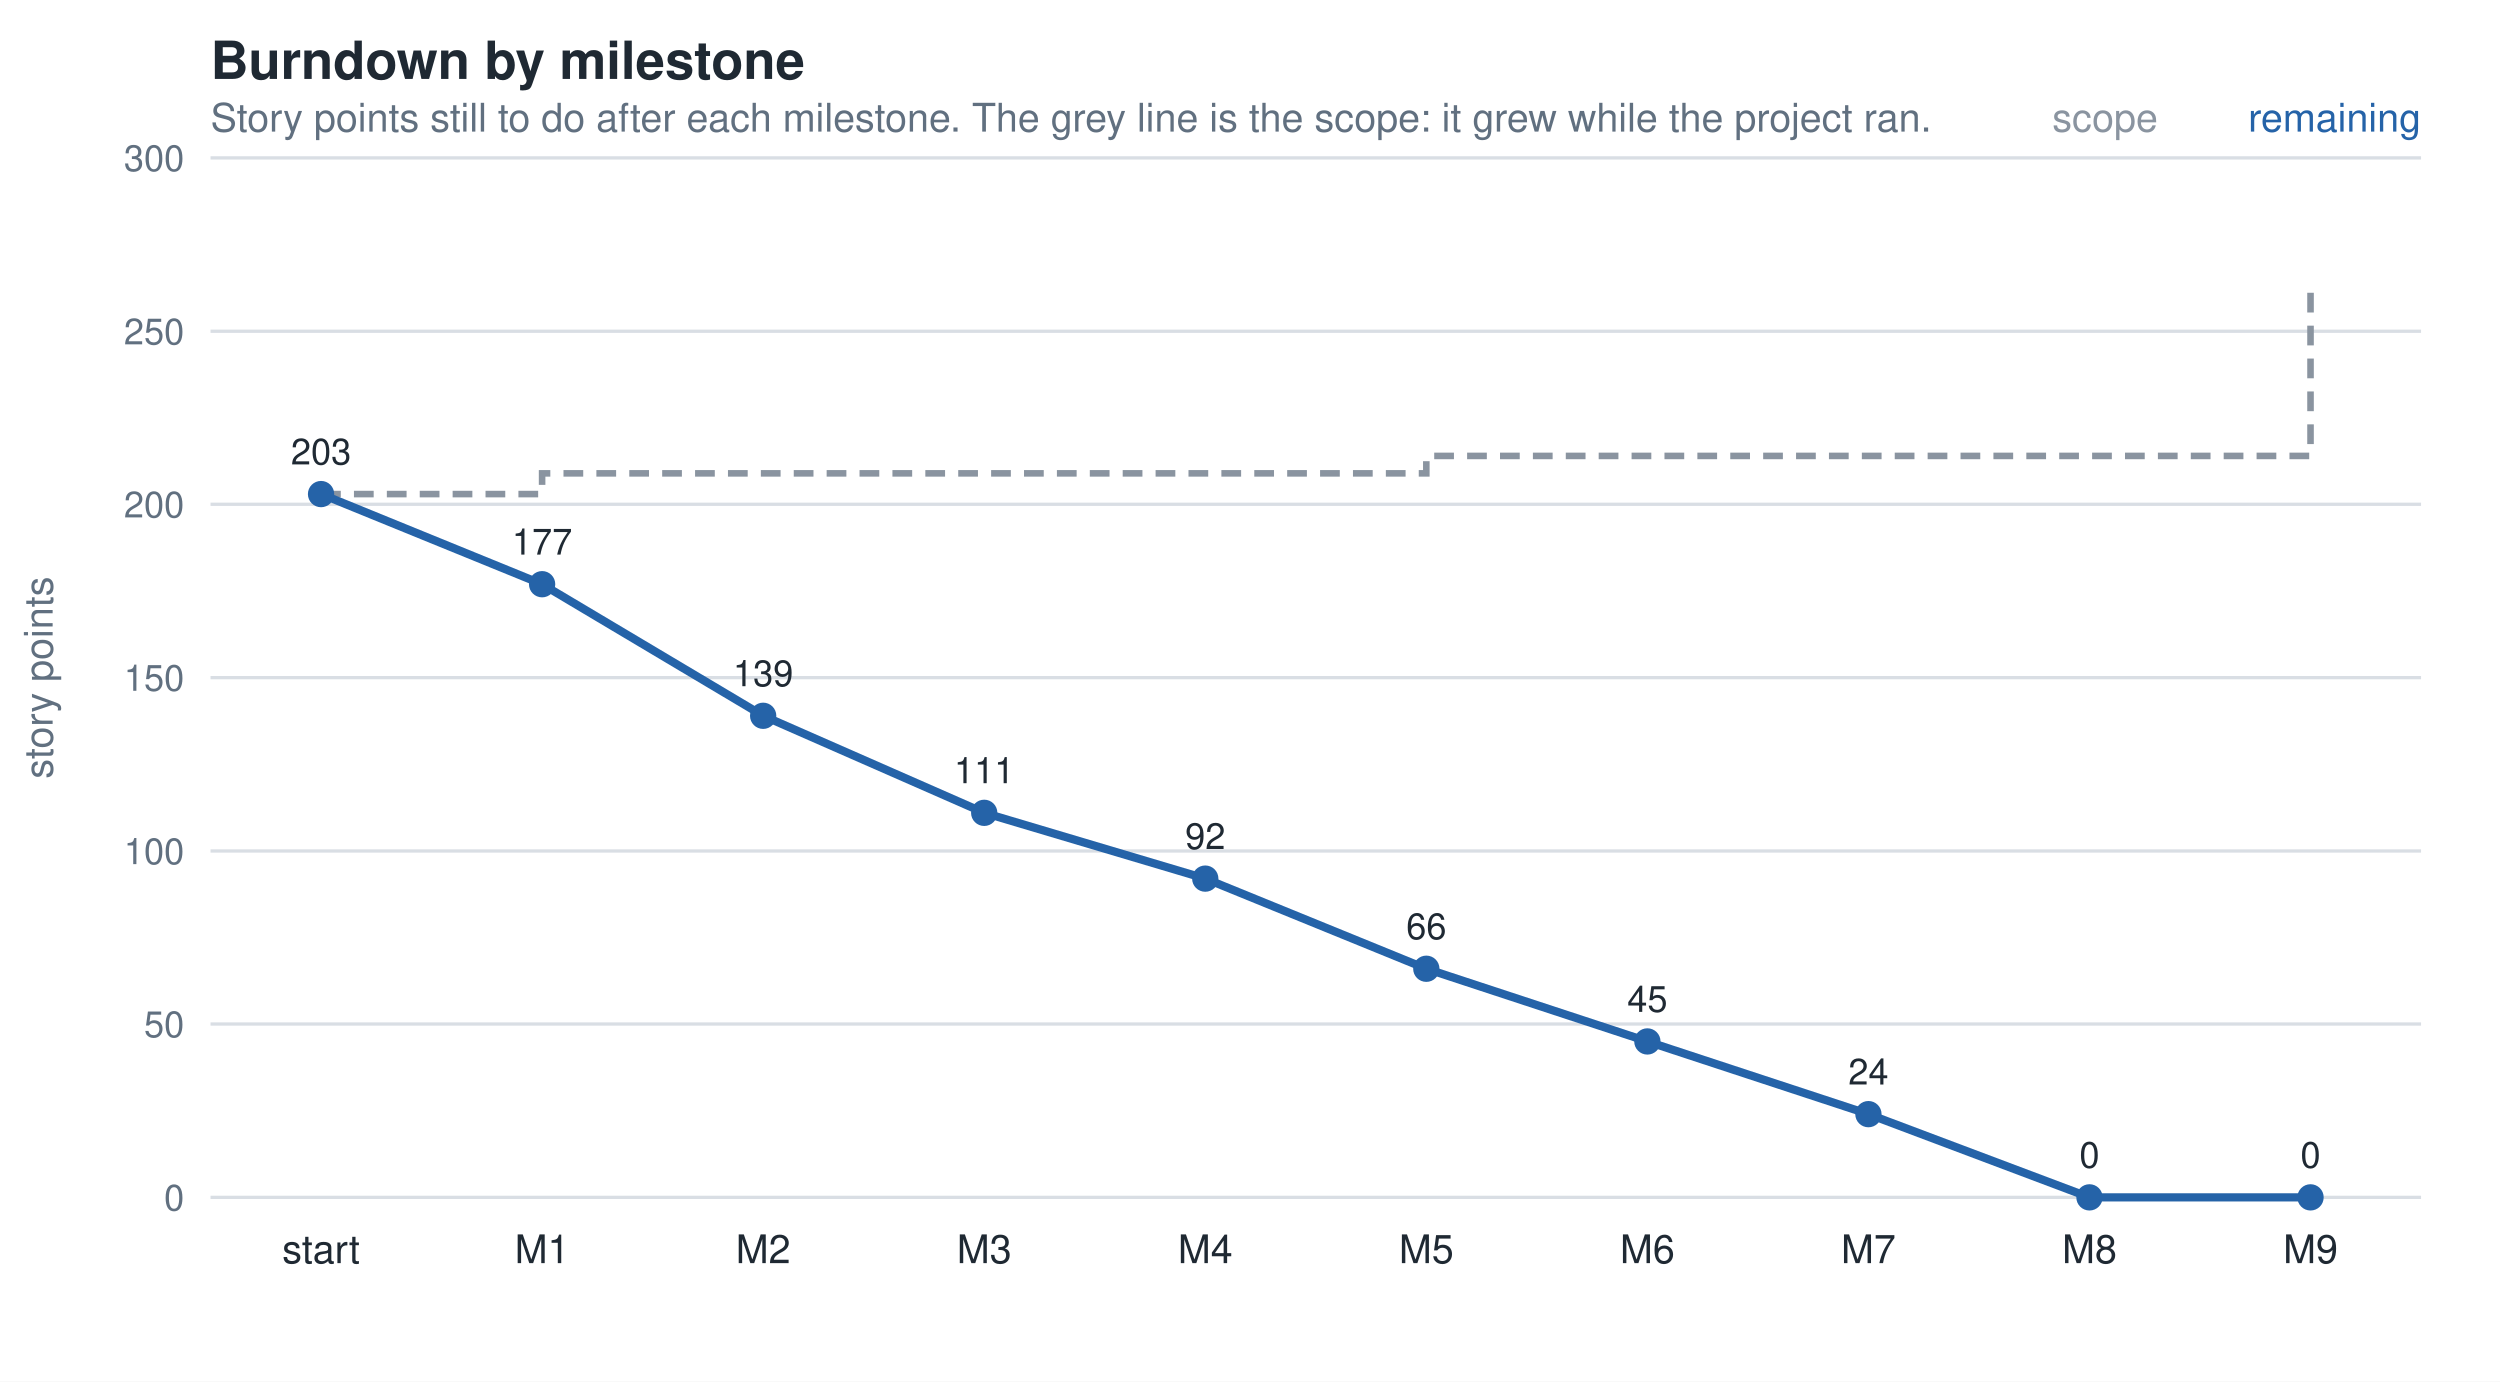
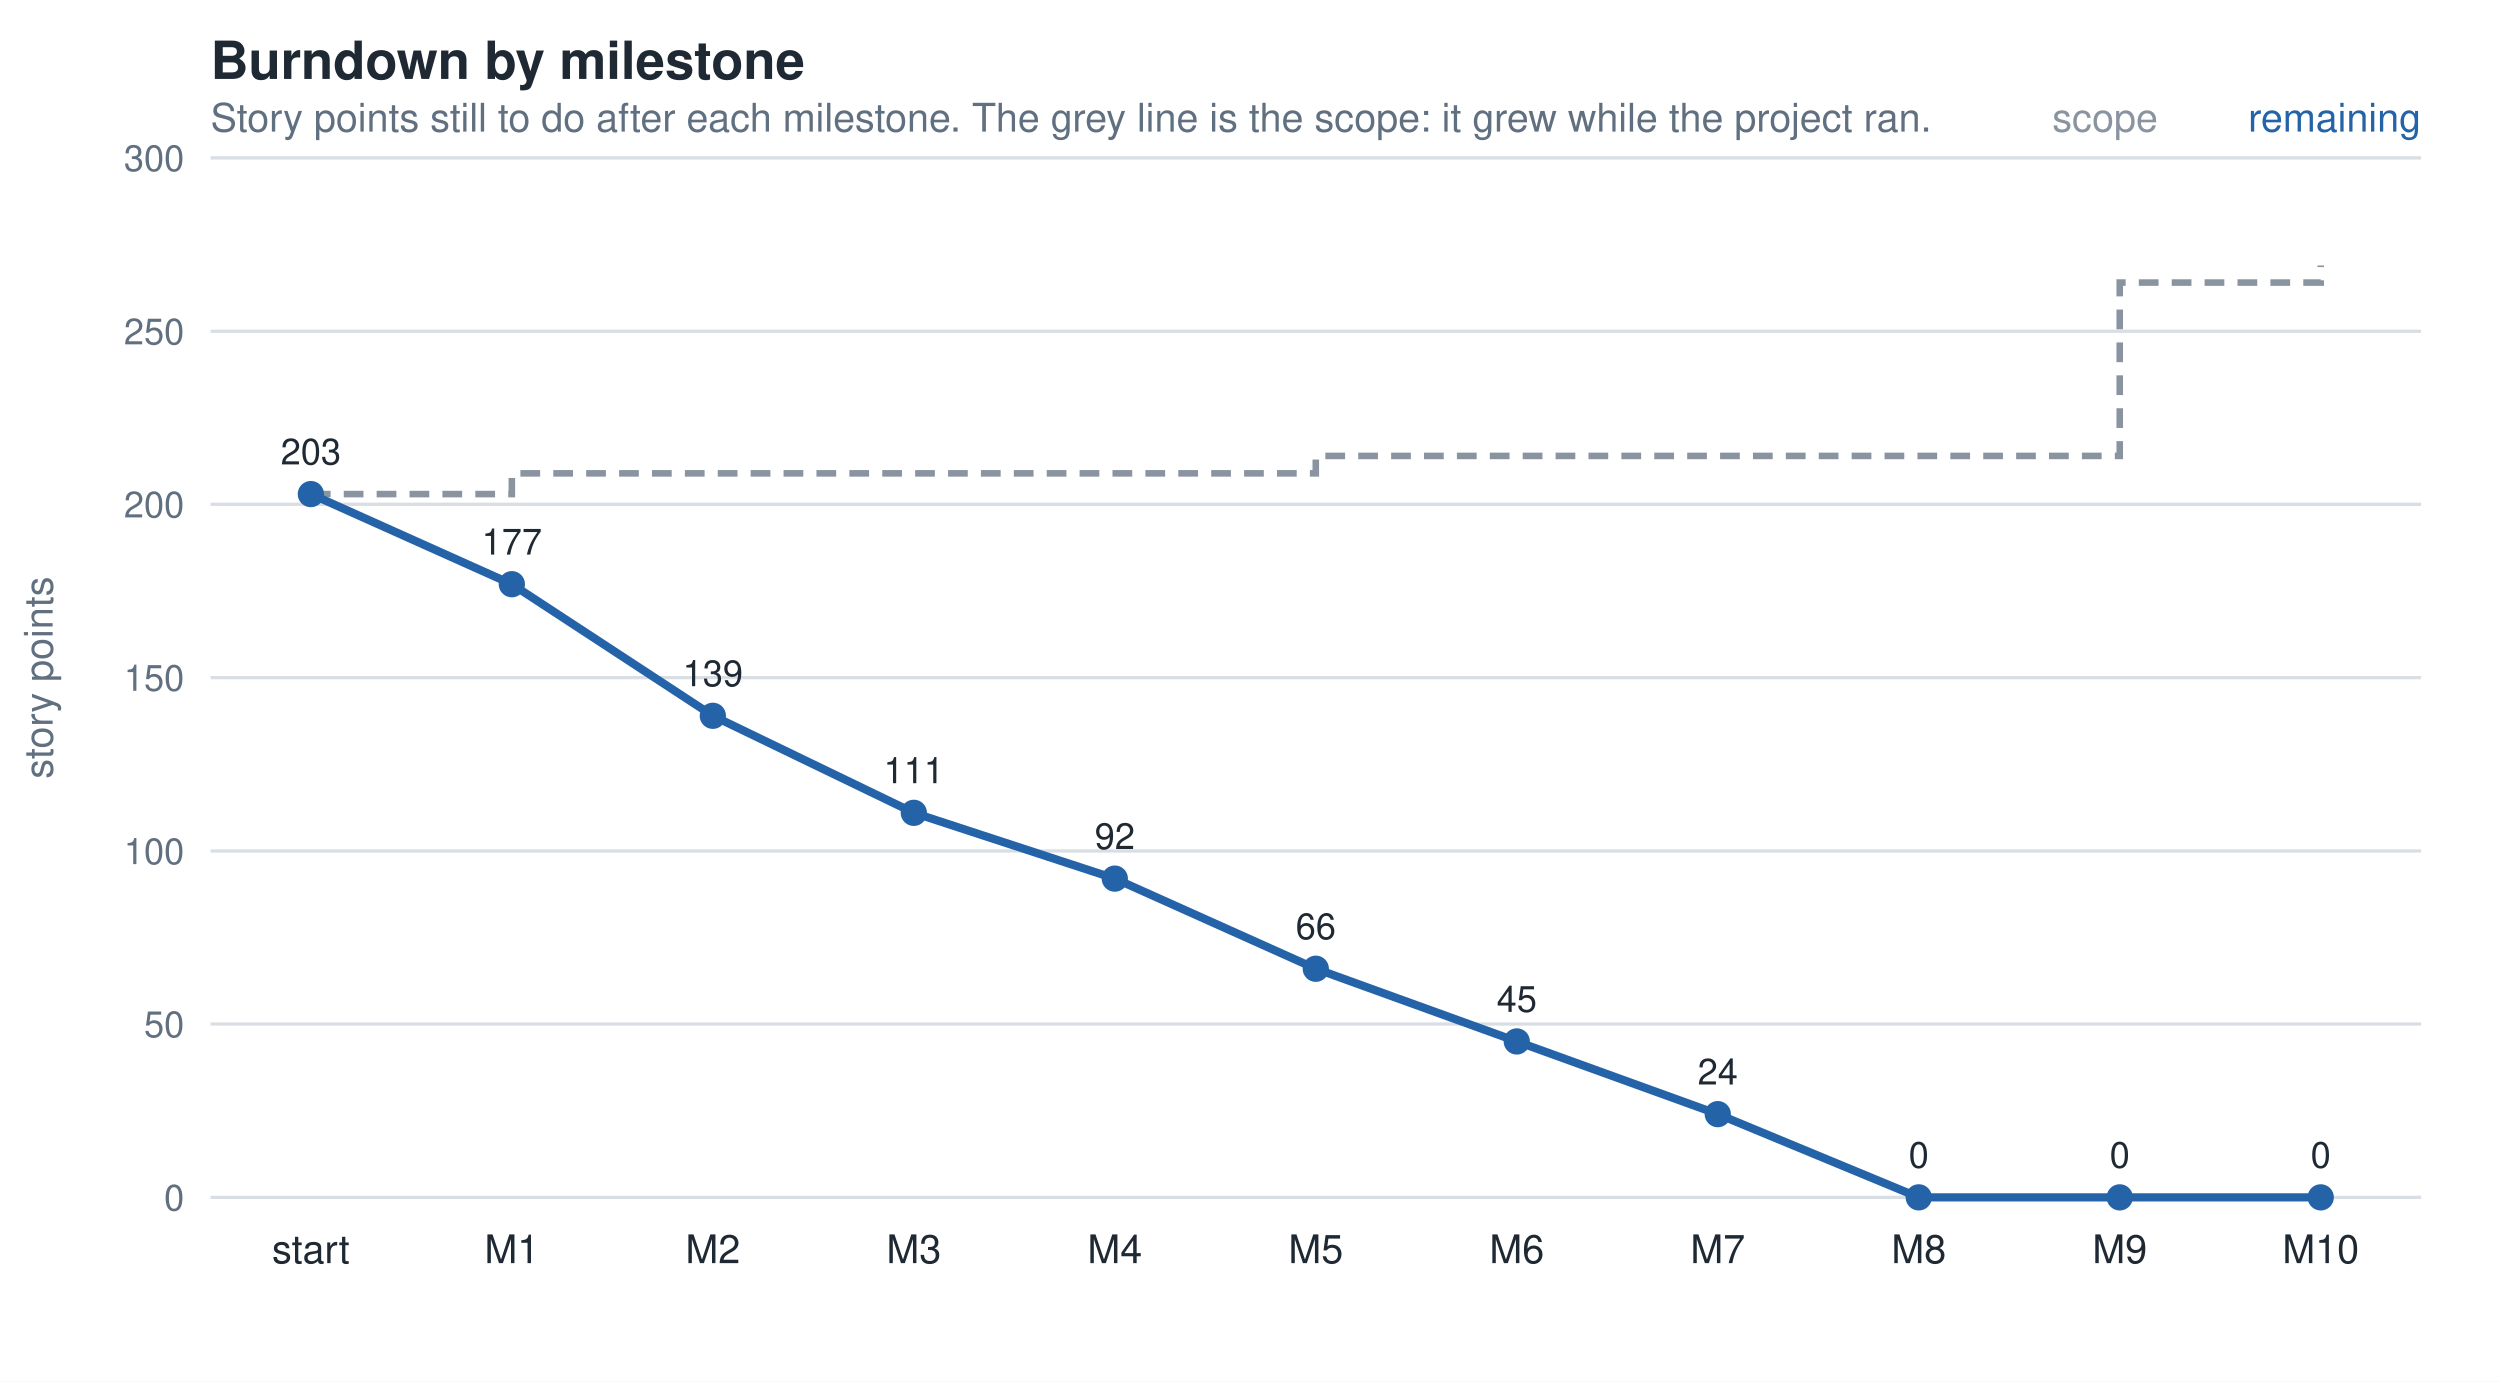
<svg xmlns="http://www.w3.org/2000/svg" viewBox="0 0 760 420" width="760" height="420" font-family="Helvetica, Arial, sans-serif" role="img">
  <rect width="760" height="420" fill="#ffffff" />
  <text x="64" y="24" font-size="16" font-weight="bold" fill="#1f2933">Burndown by milestone</text>
  <text x="64" y="40" font-size="12" fill="#617080">Story points still to do after each milestone. The grey line is the scope: it grew while the project ran.</text>
  <line x1="64" y1="364.0" x2="736" y2="364.0" stroke="#d9dee4" />
  <text x="56" y="368.0" font-size="11" text-anchor="end" fill="#617080">0</text>
  <line x1="64" y1="311.3" x2="736" y2="311.3" stroke="#d9dee4" />
  <text x="56" y="315.3" font-size="11" text-anchor="end" fill="#617080">50</text>
  <line x1="64" y1="258.7" x2="736" y2="258.7" stroke="#d9dee4" />
  <text x="56" y="262.7" font-size="11" text-anchor="end" fill="#617080">100</text>
  <line x1="64" y1="206.0" x2="736" y2="206.0" stroke="#d9dee4" />
  <text x="56" y="210.0" font-size="11" text-anchor="end" fill="#617080">150</text>
  <line x1="64" y1="153.3" x2="736" y2="153.3" stroke="#d9dee4" />
  <text x="56" y="157.3" font-size="11" text-anchor="end" fill="#617080">200</text>
  <line x1="64" y1="100.7" x2="736" y2="100.7" stroke="#d9dee4" />
  <text x="56" y="104.7" font-size="11" text-anchor="end" fill="#617080">250</text>
  <line x1="64" y1="48.0" x2="736" y2="48.0" stroke="#d9dee4" />
  <text x="56" y="52.0" font-size="11" text-anchor="end" fill="#617080">300</text>
-   <text x="97.6" y="384" font-size="12" text-anchor="middle" fill="#1f2933">start</text>
-   <text x="164.8" y="384" font-size="12" text-anchor="middle" fill="#1f2933">M1</text>
-   <text x="232.0" y="384" font-size="12" text-anchor="middle" fill="#1f2933">M2</text>
-   <text x="299.2" y="384" font-size="12" text-anchor="middle" fill="#1f2933">M3</text>
-   <text x="366.4" y="384" font-size="12" text-anchor="middle" fill="#1f2933">M4</text>
-   <text x="433.6" y="384" font-size="12" text-anchor="middle" fill="#1f2933">M5</text>
-   <text x="500.8" y="384" font-size="12" text-anchor="middle" fill="#1f2933">M6</text>
-   <text x="568.0" y="384" font-size="12" text-anchor="middle" fill="#1f2933">M7</text>
-   <text x="635.2" y="384" font-size="12" text-anchor="middle" fill="#1f2933">M8</text>
-   <text x="702.4" y="384" font-size="12" text-anchor="middle" fill="#1f2933">M9</text>
+   <text x="94.5" y="384" font-size="12" text-anchor="middle" fill="#1f2933">start</text>
+   <text x="155.6" y="384" font-size="12" text-anchor="middle" fill="#1f2933">M1</text>
+   <text x="216.7" y="384" font-size="12" text-anchor="middle" fill="#1f2933">M2</text>
+   <text x="277.8" y="384" font-size="12" text-anchor="middle" fill="#1f2933">M3</text>
+   <text x="338.9" y="384" font-size="12" text-anchor="middle" fill="#1f2933">M4</text>
+   <text x="400.0" y="384" font-size="12" text-anchor="middle" fill="#1f2933">M5</text>
+   <text x="461.1" y="384" font-size="12" text-anchor="middle" fill="#1f2933">M6</text>
+   <text x="522.2" y="384" font-size="12" text-anchor="middle" fill="#1f2933">M7</text>
+   <text x="583.3" y="384" font-size="12" text-anchor="middle" fill="#1f2933">M8</text>
+   <text x="644.4" y="384" font-size="12" text-anchor="middle" fill="#1f2933">M9</text>
+   <text x="705.5" y="384" font-size="12" text-anchor="middle" fill="#1f2933">M10</text>
  <text x="16" y="206" font-size="12" fill="#617080" transform="rotate(-90 16 206)" text-anchor="middle">story points</text>
-   <polyline fill="none" stroke="#8a94a0" stroke-width="2" stroke-dasharray="6 4" points="97.6,150.2 164.8,150.2 164.8,143.9 232.0,143.9 232.0,143.9 299.2,143.9 299.2,143.9 366.4,143.9 366.4,143.9 433.6,143.9 433.6,138.6 500.8,138.6 500.8,138.6 568.0,138.6 568.0,138.6 635.2,138.6 635.2,138.6 702.4,138.6 702.4,85.9" />
-   <polyline fill="none" stroke="#2563a8" stroke-width="2.5" points="97.6,150.2 164.8,177.6 232.0,217.6 299.2,247.1 366.4,267.1 433.6,294.5 500.8,316.6 568.0,338.7 635.2,364.0 702.4,364.0" />
-   <circle cx="97.6" cy="150.2" r="4" fill="#2563a8" />
-   <text x="97.6" y="141.2" font-size="11" text-anchor="middle" fill="#1f2933">203</text>
-   <circle cx="164.8" cy="177.6" r="4" fill="#2563a8" />
-   <text x="164.8" y="168.6" font-size="11" text-anchor="middle" fill="#1f2933">177</text>
-   <circle cx="232.0" cy="217.6" r="4" fill="#2563a8" />
-   <text x="232.0" y="208.6" font-size="11" text-anchor="middle" fill="#1f2933">139</text>
-   <circle cx="299.2" cy="247.1" r="4" fill="#2563a8" />
-   <text x="299.2" y="238.1" font-size="11" text-anchor="middle" fill="#1f2933">111</text>
-   <circle cx="366.4" cy="267.1" r="4" fill="#2563a8" />
-   <text x="366.4" y="258.1" font-size="11" text-anchor="middle" fill="#1f2933">92</text>
-   <circle cx="433.6" cy="294.5" r="4" fill="#2563a8" />
-   <text x="433.6" y="285.5" font-size="11" text-anchor="middle" fill="#1f2933">66</text>
-   <circle cx="500.8" cy="316.6" r="4" fill="#2563a8" />
-   <text x="500.8" y="307.6" font-size="11" text-anchor="middle" fill="#1f2933">45</text>
-   <circle cx="568.0" cy="338.7" r="4" fill="#2563a8" />
-   <text x="568.0" y="329.7" font-size="11" text-anchor="middle" fill="#1f2933">24</text>
-   <circle cx="635.2" cy="364.0" r="4" fill="#2563a8" />
-   <text x="635.2" y="355.0" font-size="11" text-anchor="middle" fill="#1f2933">0</text>
-   <circle cx="702.4" cy="364.0" r="4" fill="#2563a8" />
-   <text x="702.4" y="355.0" font-size="11" text-anchor="middle" fill="#1f2933">0</text>
+   <polyline fill="none" stroke="#8a94a0" stroke-width="2" stroke-dasharray="6 4" points="94.5,150.2 155.6,150.2 155.6,143.9 216.7,143.9 216.7,143.9 277.8,143.9 277.8,143.9 338.9,143.9 338.9,143.9 400.0,143.9 400.0,138.6 461.1,138.6 461.1,138.6 522.2,138.6 522.2,138.6 583.3,138.6 583.3,138.6 644.4,138.6 644.4,85.9 705.5,85.9 705.5,80.7" />
+   <polyline fill="none" stroke="#2563a8" stroke-width="2.5" points="94.5,150.2 155.6,177.6 216.7,217.6 277.8,247.1 338.9,267.1 400.0,294.5 461.1,316.6 522.2,338.7 583.3,364.0 644.4,364.0 705.5,364.0" />
+   <circle cx="94.5" cy="150.2" r="4" fill="#2563a8" />
+   <text x="94.5" y="141.2" font-size="11" text-anchor="middle" fill="#1f2933">203</text>
+   <circle cx="155.6" cy="177.6" r="4" fill="#2563a8" />
+   <text x="155.6" y="168.6" font-size="11" text-anchor="middle" fill="#1f2933">177</text>
+   <circle cx="216.7" cy="217.6" r="4" fill="#2563a8" />
+   <text x="216.7" y="208.6" font-size="11" text-anchor="middle" fill="#1f2933">139</text>
+   <circle cx="277.8" cy="247.1" r="4" fill="#2563a8" />
+   <text x="277.8" y="238.1" font-size="11" text-anchor="middle" fill="#1f2933">111</text>
+   <circle cx="338.9" cy="267.1" r="4" fill="#2563a8" />
+   <text x="338.9" y="258.1" font-size="11" text-anchor="middle" fill="#1f2933">92</text>
+   <circle cx="400.0" cy="294.5" r="4" fill="#2563a8" />
+   <text x="400.0" y="285.5" font-size="11" text-anchor="middle" fill="#1f2933">66</text>
+   <circle cx="461.1" cy="316.6" r="4" fill="#2563a8" />
+   <text x="461.1" y="307.6" font-size="11" text-anchor="middle" fill="#1f2933">45</text>
+   <circle cx="522.2" cy="338.7" r="4" fill="#2563a8" />
+   <text x="522.2" y="329.7" font-size="11" text-anchor="middle" fill="#1f2933">24</text>
+   <circle cx="583.3" cy="364.0" r="4" fill="#2563a8" />
+   <text x="583.3" y="355.0" font-size="11" text-anchor="middle" fill="#1f2933">0</text>
+   <circle cx="644.4" cy="364.0" r="4" fill="#2563a8" />
+   <text x="644.4" y="355.0" font-size="11" text-anchor="middle" fill="#1f2933">0</text>
+   <circle cx="705.5" cy="364.0" r="4" fill="#2563a8" />
+   <text x="705.5" y="355.0" font-size="11" text-anchor="middle" fill="#1f2933">0</text>
  <text x="736" y="40" font-size="12" text-anchor="end" fill="#2563a8">remaining</text>
  <text x="656" y="40" font-size="12" text-anchor="end" fill="#8a94a0">scope</text>
</svg>
